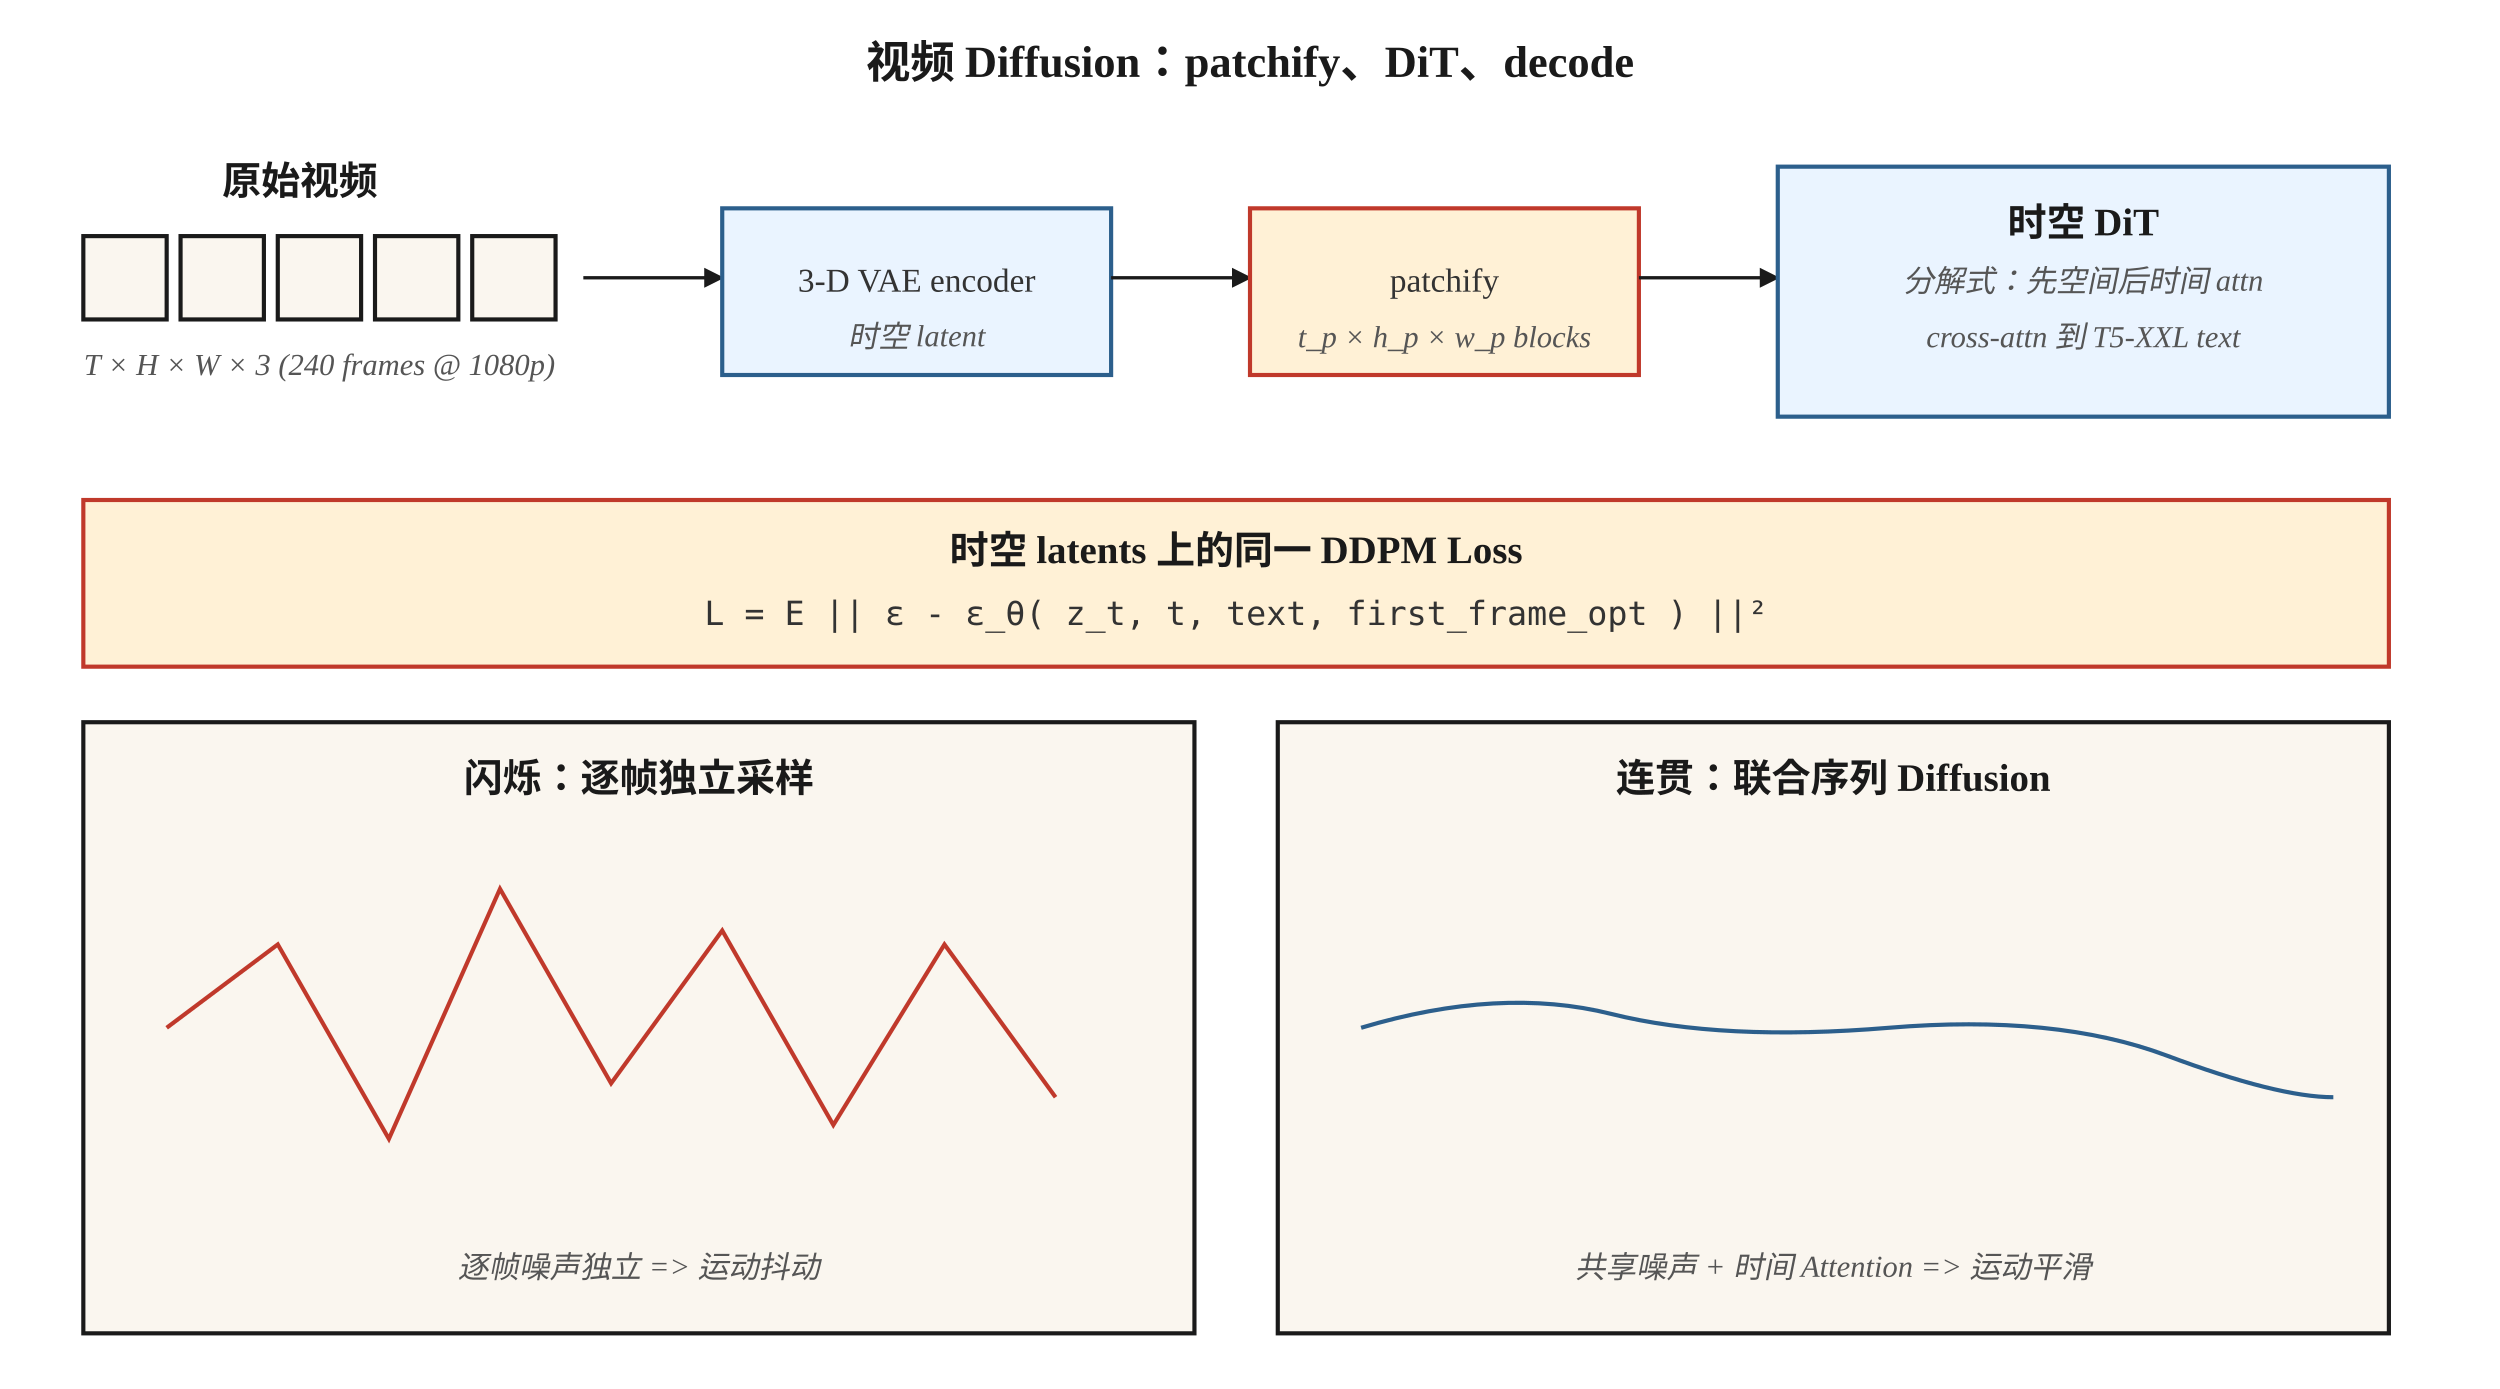
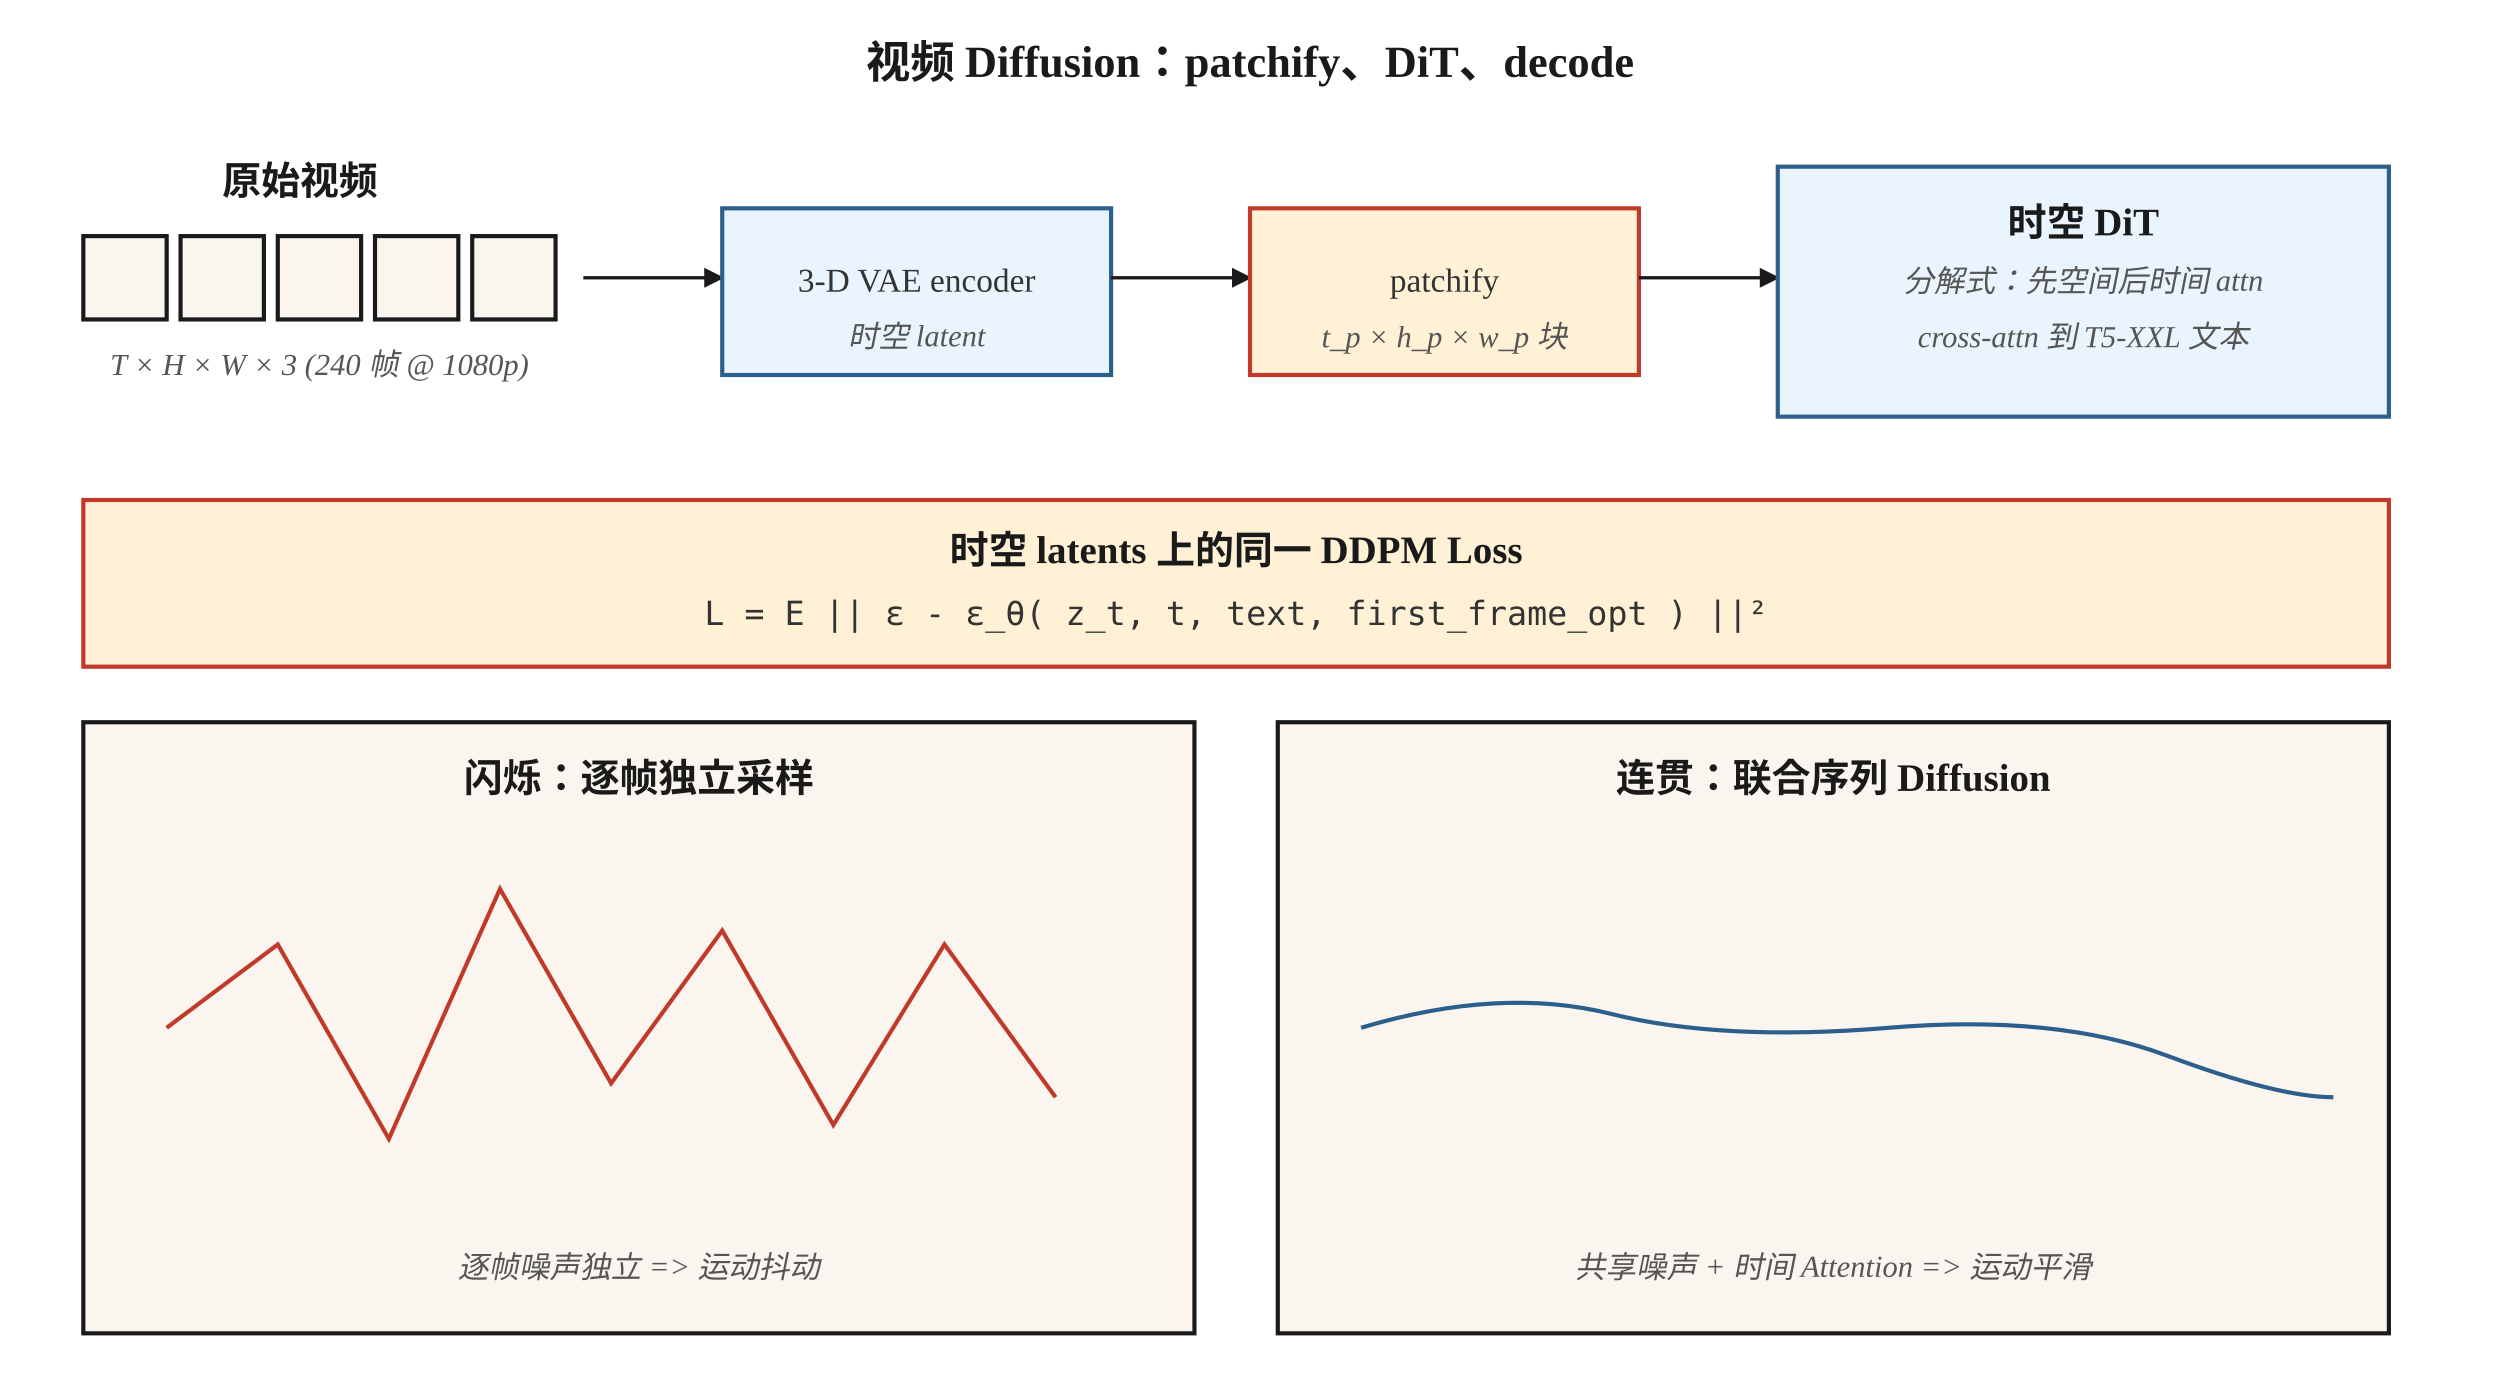
<svg xmlns="http://www.w3.org/2000/svg" viewBox="0 0 900 500" font-family="Georgia, 'Times New Roman', serif">
  <defs>
    <marker id="arrow" viewBox="0 0 10 10" refX="9" refY="5" markerWidth="6" markerHeight="6" orient="auto">
      <path d="M0,0 L10,5 L0,10 z" fill="#1a1a1a" />
    </marker>
    <style>
      .box { fill: #faf6ef; stroke: #1a1a1a; stroke-width: 1.5; }
      .hot { fill: #fff1d6; stroke: #c0392b; stroke-width: 1.5; }
      .cold { fill: #eaf4ff; stroke: #2c5f8c; stroke-width: 1.5; }
      .label { font-size: 14px; font-weight: 600; fill: #1a1a1a; }
      .content { font-size: 12px; fill: #333; }
      .mono { font-size: 12px; fill: #333; font-family: 'Menlo', monospace; }
      .caption { font-size: 11px; fill: #555; font-style: italic; }
      .title { font-size: 16px; font-weight: 700; fill: #1a1a1a; }
    </style>
  </defs>
  <text x="450" y="28" text-anchor="middle" class="title">视频 Diffusion：patchify、DiT、decode</text>
  <text x="80" y="70" class="label">原始视频</text>
  <g>
    <rect x="30" y="85" width="30" height="30" class="box" />
    <rect x="65" y="85" width="30" height="30" class="box" />
    <rect x="100" y="85" width="30" height="30" class="box" />
    <rect x="135" y="85" width="30" height="30" class="box" />
    <rect x="170" y="85" width="30" height="30" class="box" />
-     <text x="115" y="135" text-anchor="middle" class="caption">T × H × W × 3  (240 frames @ 1080p)</text>
+     <text x="115" y="135" text-anchor="middle" class="caption">T × H × W × 3  (240 帧 @ 1080p)</text>
  </g>
  <line x1="210" y1="100" x2="260" y2="100" stroke="#1a1a1a" stroke-width="1.2" marker-end="url(#arrow)" />
  <rect x="260" y="75" width="140" height="60" class="cold" />
  <text x="330" y="105" text-anchor="middle" class="content">3-D VAE encoder</text>
  <text x="330" y="125" text-anchor="middle" class="caption">时空 latent</text>
  <line x1="400" y1="100" x2="450" y2="100" stroke="#1a1a1a" stroke-width="1.2" marker-end="url(#arrow)" />
  <rect x="450" y="75" width="140" height="60" class="hot" />
  <text x="520" y="105" text-anchor="middle" class="content">patchify</text>
-   <text x="520" y="125" text-anchor="middle" class="caption">t_p × h_p × w_p blocks</text>
+   <text x="520" y="125" text-anchor="middle" class="caption">t_p × h_p × w_p 块</text>
  <line x1="590" y1="100" x2="640" y2="100" stroke="#1a1a1a" stroke-width="1.2" marker-end="url(#arrow)" />
  <rect x="640" y="60" width="220" height="90" class="cold" />
  <text x="750" y="85" text-anchor="middle" class="label">时空 DiT</text>
  <text x="750" y="105" text-anchor="middle" class="caption">分解式：先空间后时间 attn</text>
-   <text x="750" y="125" text-anchor="middle" class="caption">cross-attn 到 T5-XXL text</text>
+   <text x="750" y="125" text-anchor="middle" class="caption">cross-attn 到 T5-XXL 文本</text>
  <rect x="30" y="180" width="830" height="60" class="hot" />
  <text x="445" y="203" text-anchor="middle" class="label">时空 latents 上的同一 DDPM Loss</text>
  <text x="445" y="225" text-anchor="middle" class="mono">L = E || ε - ε_θ( z_t, t, text, first_frame_opt ) ||²</text>
  <rect x="30" y="260" width="400" height="220" class="box" />
  <text x="230" y="285" text-anchor="middle" class="label">闪烁：逐帧独立采样</text>
  <path d="M 60,370 L 100,340 L 140,410 L 180,320 L 220,390 L 260,335 L 300,405 L 340,340 L 380,395" fill="none" stroke="#c0392b" stroke-width="1.5" />
  <text x="230" y="460" text-anchor="middle" class="caption">逐帧噪声独立 =&gt; 运动抖动</text>
  <rect x="460" y="260" width="400" height="220" class="box" />
  <text x="660" y="285" text-anchor="middle" class="label">连贯：联合序列 Diffusion</text>
  <path d="M 490,370 Q 540,355 580,365 T 680,370 T 780,380 T 840,395" fill="none" stroke="#2c5f8c" stroke-width="1.5" />
  <text x="660" y="460" text-anchor="middle" class="caption">共享噪声 + 时间 Attention =&gt; 运动平滑</text>
</svg>
